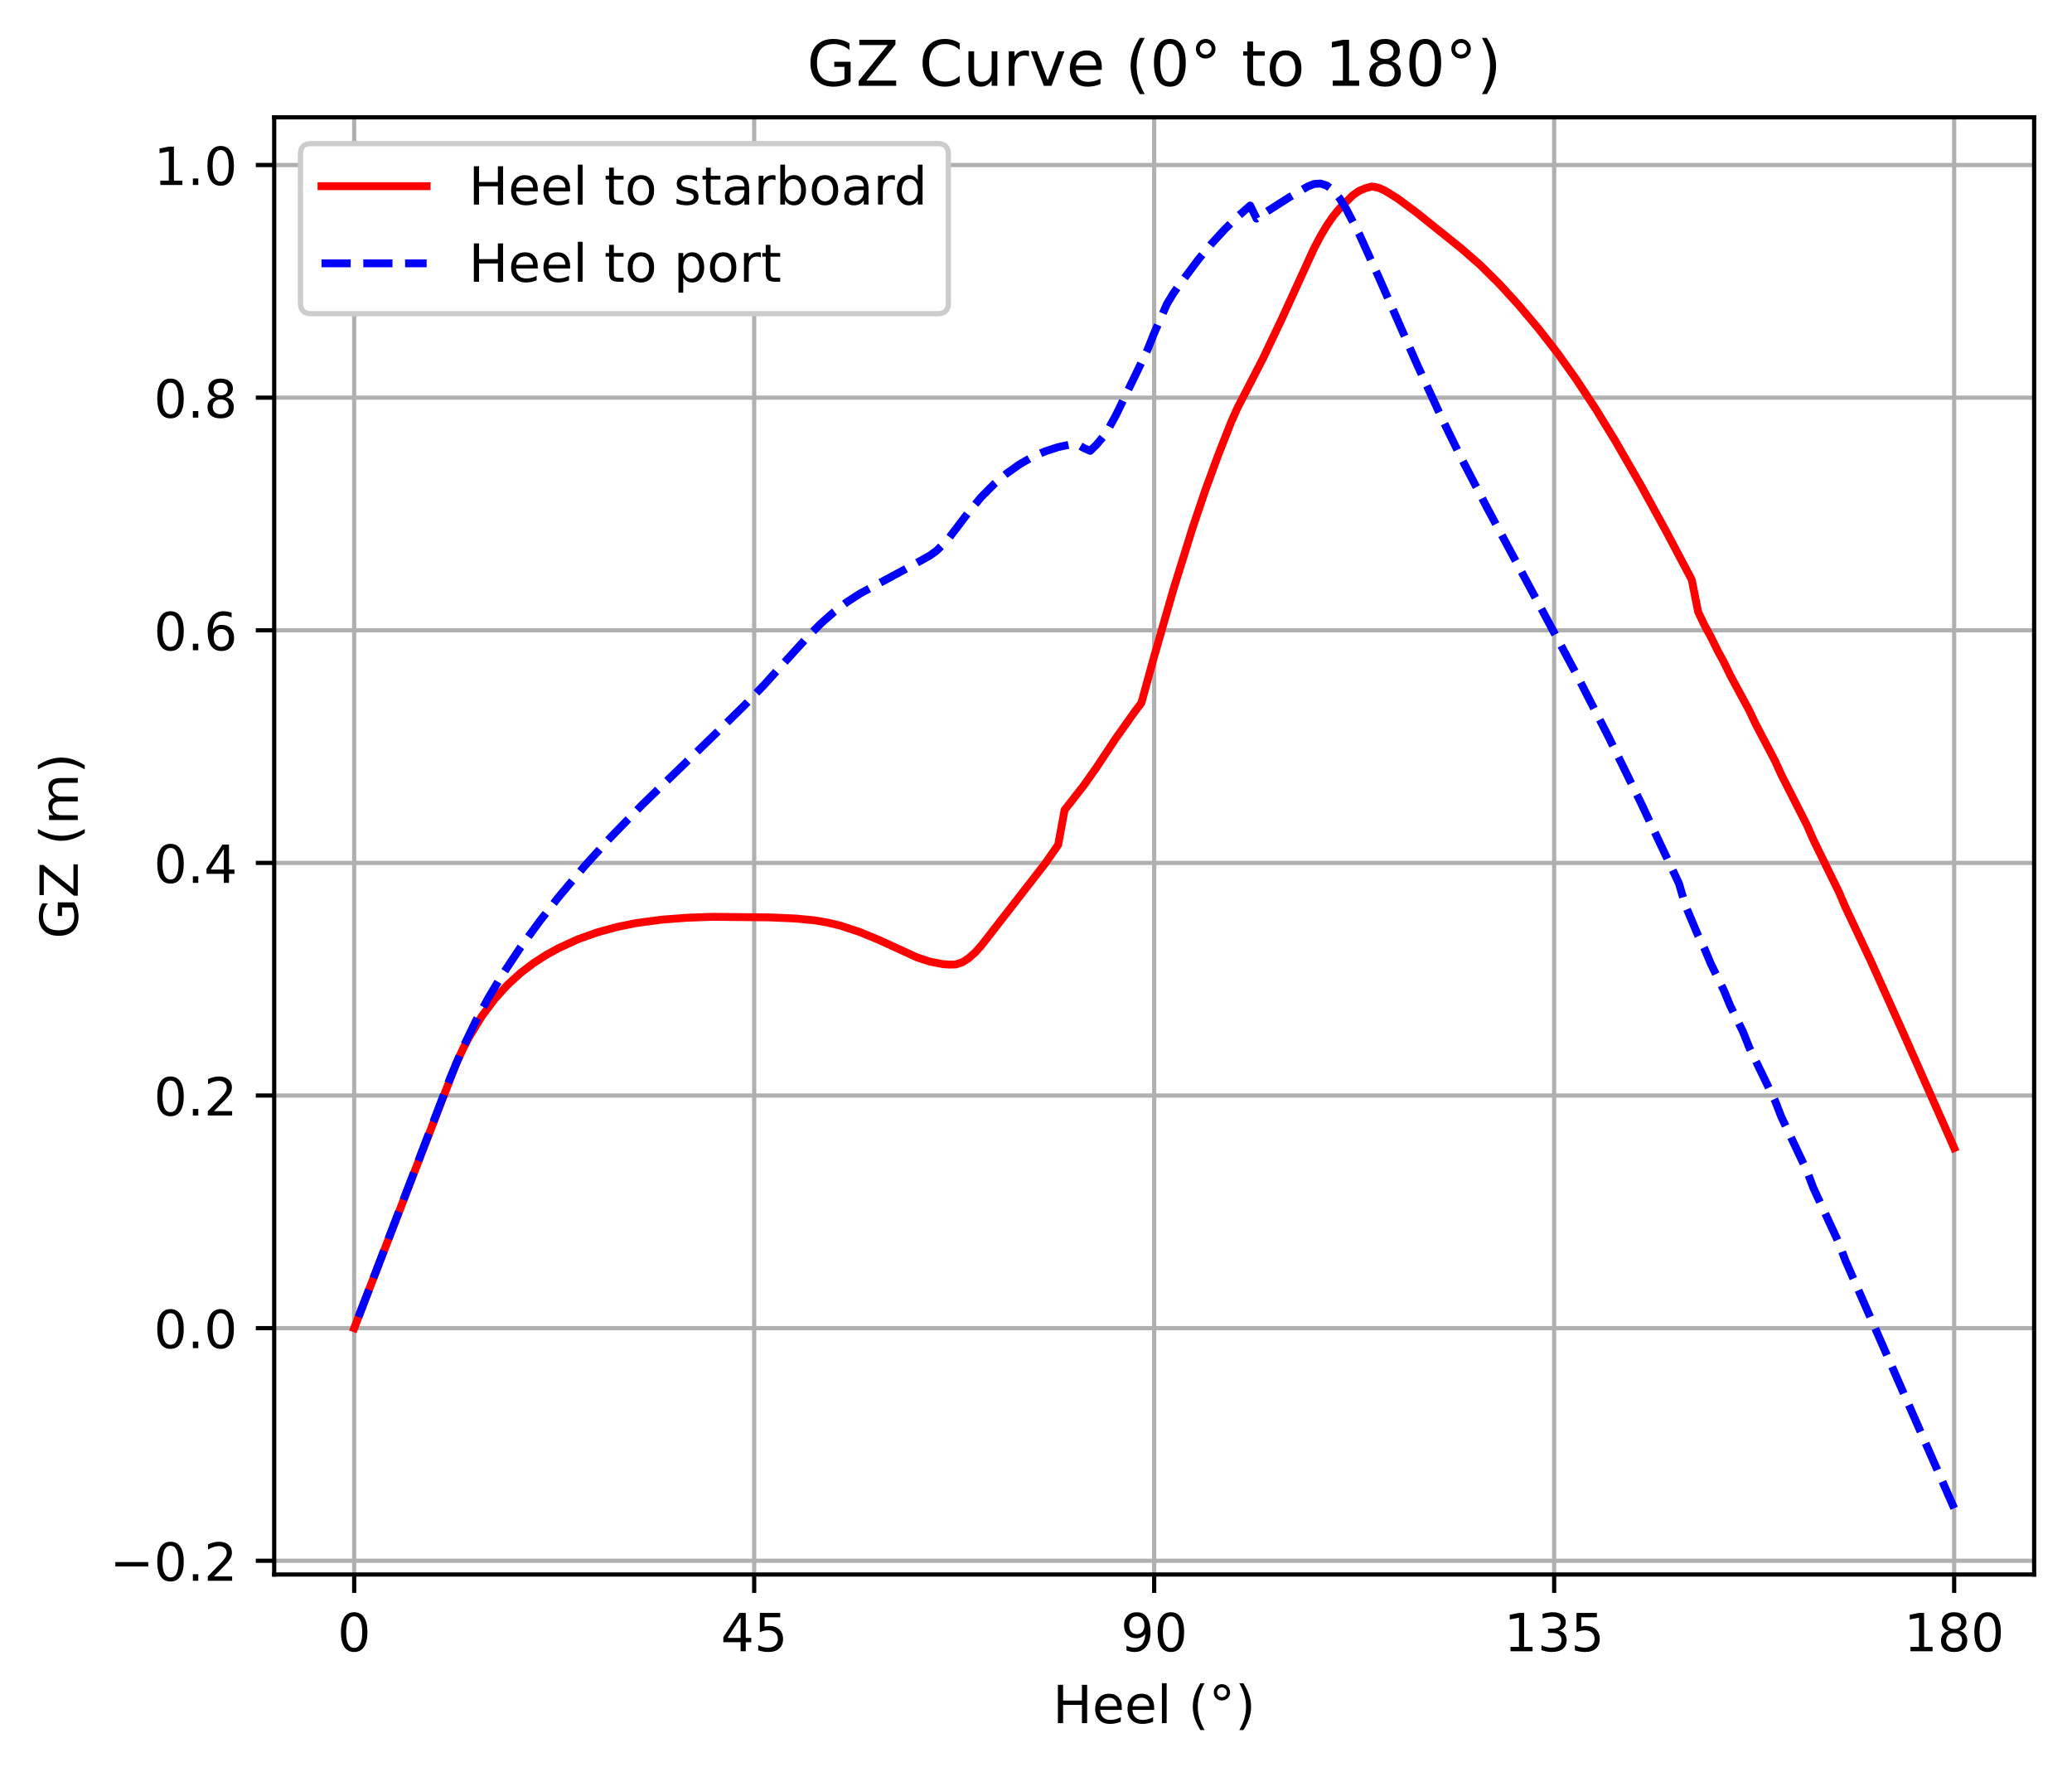
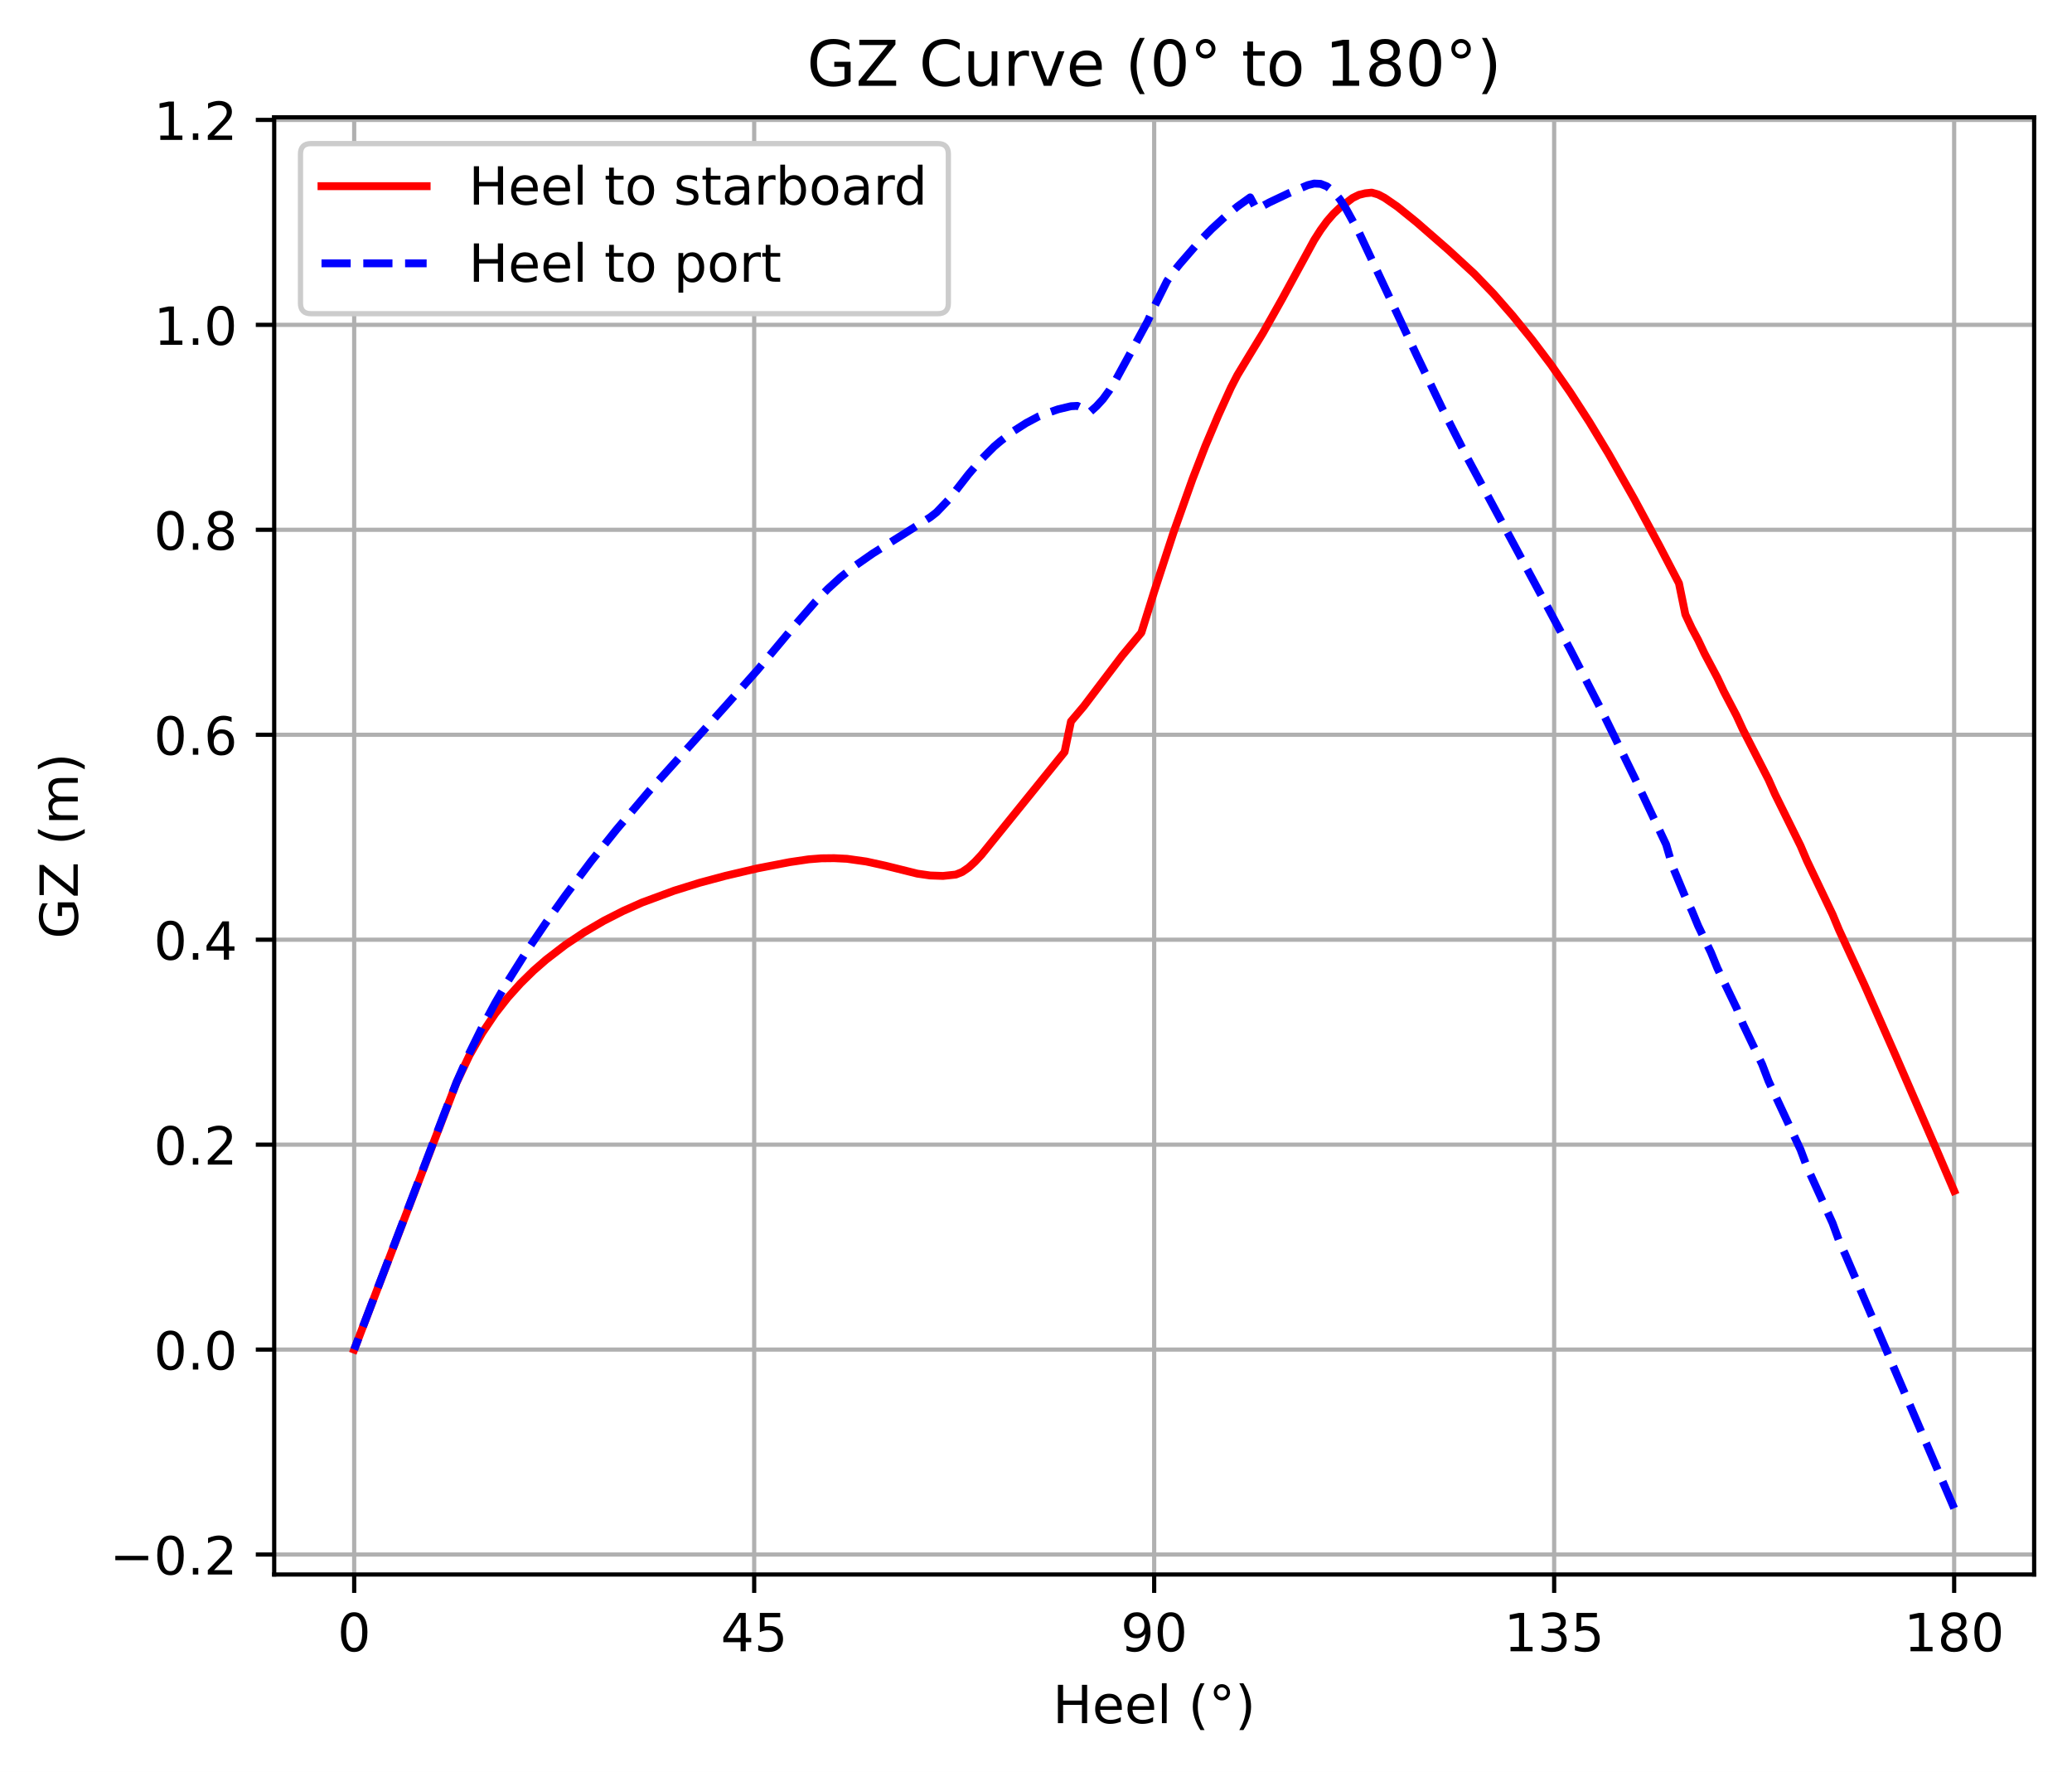
<svg xmlns="http://www.w3.org/2000/svg" xmlns:xlink="http://www.w3.org/1999/xlink" width="394.161pt" height="337.074pt" viewBox="0 0 394.161 337.074" version="1.1">
  <defs>
    <style type="text/css">*{stroke-linejoin: round; stroke-linecap: butt}</style>
  </defs>
  <g id="figure_1">
    <g id="patch_1">
      <path d="M 0 337.074  L 394.161 337.074  L 394.161 0  L 0 0  z " style="fill: #ffffff" />
    </g>
    <g id="axes_1">
      <g id="patch_2">
        <path d="M 52.161 299.518  L 386.961 299.518  L 386.961 22.318  L 52.161 22.318  z " style="fill: #ffffff" />
      </g>
      <g id="matplotlib.axis_1">
        <g id="xtick_1">
          <g id="line2d_1">
-             <path d="M 67.379 299.518  L 67.379 22.318  " clip-path="url(#p787d9ac6e9)" style="fill: none; stroke: #b0b0b0; stroke-width: 0.8; stroke-linecap: square" />
+             <path d="M 67.379 299.518  L 67.379 22.318  " clip-path="url(#pea5f87491c)" style="fill: none; stroke: #b0b0b0; stroke-width: 0.8; stroke-linecap: square" />
          </g>
          <g id="line2d_2">
            <defs>
-               <path id="m6465edd1d4" d="M 0 0  L 0 3.5  " style="stroke: #000000; stroke-width: 0.8" />
-             </defs>
-             <g>
-               <use xlink:href="#m6465edd1d4" x="67.379" y="299.518" style="stroke: #000000; stroke-width: 0.8" />
+               <path id="md78f72b8e3" d="M 0 0  L 0 3.5  " style="stroke: #000000; stroke-width: 0.8" />
+             </defs>
+             <g>
+               <use xlink:href="#md78f72b8e3" x="67.379" y="299.518" style="stroke: #000000; stroke-width: 0.8" />
            </g>
          </g>
          <g id="text_1">
            <g transform="translate(64.19787 314.1166) scale(0.1 -0.1)">
              <defs>
                <path id="DejaVuSans-30" d="M 2034 4250  Q 1547 4250 1301 3770  Q 1056 3291 1056 2328  Q 1056 1369 1301 889  Q 1547 409 2034 409  Q 2525 409 2770 889  Q 3016 1369 3016 2328  Q 3016 3291 2770 3770  Q 2525 4250 2034 4250  z M 2034 4750  Q 2819 4750 3233 4129  Q 3647 3509 3647 2328  Q 3647 1150 3233 529  Q 2819 -91 2034 -91  Q 1250 -91 836 529  Q 422 1150 422 2328  Q 422 3509 836 4129  Q 1250 4750 2034 4750  z " transform="scale(0.015625)" />
              </defs>
              <use xlink:href="#DejaVuSans-30" />
            </g>
          </g>
        </g>
        <g id="xtick_2">
          <g id="line2d_3">
-             <path d="M 143.47 299.518  L 143.47 22.318  " clip-path="url(#p787d9ac6e9)" style="fill: none; stroke: #b0b0b0; stroke-width: 0.8; stroke-linecap: square" />
+             <path d="M 143.47 299.518  L 143.47 22.318  " clip-path="url(#pea5f87491c)" style="fill: none; stroke: #b0b0b0; stroke-width: 0.8; stroke-linecap: square" />
          </g>
          <g id="line2d_4">
            <g>
-               <use xlink:href="#m6465edd1d4" x="143.47" y="299.518" style="stroke: #000000; stroke-width: 0.8" />
+               <use xlink:href="#md78f72b8e3" x="143.47" y="299.518" style="stroke: #000000; stroke-width: 0.8" />
            </g>
          </g>
          <g id="text_2">
            <g transform="translate(137.1075 314.1166) scale(0.1 -0.1)">
              <defs>
                <path id="DejaVuSans-34" d="M 2419 4116  L 825 1625  L 2419 1625  L 2419 4116  z M 2253 4666  L 3047 4666  L 3047 1625  L 3713 1625  L 3713 1100  L 3047 1100  L 3047 0  L 2419 0  L 2419 1100  L 313 1100  L 313 1709  L 2253 4666  z " transform="scale(0.015625)" />
                <path id="DejaVuSans-35" d="M 691 4666  L 3169 4666  L 3169 4134  L 1269 4134  L 1269 2991  Q 1406 3038 1543 3061  Q 1681 3084 1819 3084  Q 2600 3084 3056 2656  Q 3513 2228 3513 1497  Q 3513 744 3044 326  Q 2575 -91 1722 -91  Q 1428 -91 1123 -41  Q 819 9 494 109  L 494 744  Q 775 591 1075 516  Q 1375 441 1709 441  Q 2250 441 2565 725  Q 2881 1009 2881 1497  Q 2881 1984 2565 2268  Q 2250 2553 1709 2553  Q 1456 2553 1204 2497  Q 953 2441 691 2322  L 691 4666  z " transform="scale(0.015625)" />
              </defs>
              <use xlink:href="#DejaVuSans-34" />
              <use xlink:href="#DejaVuSans-35" transform="translate(63.62305 0)" />
            </g>
          </g>
        </g>
        <g id="xtick_3">
          <g id="line2d_5">
-             <path d="M 219.561 299.518  L 219.561 22.318  " clip-path="url(#p787d9ac6e9)" style="fill: none; stroke: #b0b0b0; stroke-width: 0.8; stroke-linecap: square" />
+             <path d="M 219.561 299.518  L 219.561 22.318  " clip-path="url(#pea5f87491c)" style="fill: none; stroke: #b0b0b0; stroke-width: 0.8; stroke-linecap: square" />
          </g>
          <g id="line2d_6">
            <g>
-               <use xlink:href="#m6465edd1d4" x="219.561" y="299.518" style="stroke: #000000; stroke-width: 0.8" />
+               <use xlink:href="#md78f72b8e3" x="219.561" y="299.518" style="stroke: #000000; stroke-width: 0.8" />
            </g>
          </g>
          <g id="text_3">
            <g transform="translate(213.1984 314.1166) scale(0.1 -0.1)">
              <defs>
                <path id="DejaVuSans-39" d="M 703 97  L 703 672  Q 941 559 1184 500  Q 1428 441 1663 441  Q 2288 441 2617 861  Q 2947 1281 2994 2138  Q 2813 1869 2534 1725  Q 2256 1581 1919 1581  Q 1219 1581 811 2004  Q 403 2428 403 3163  Q 403 3881 828 4315  Q 1253 4750 1959 4750  Q 2769 4750 3195 4129  Q 3622 3509 3622 2328  Q 3622 1225 3098 567  Q 2575 -91 1691 -91  Q 1453 -91 1209 -44  Q 966 3 703 97  z M 1959 2075  Q 2384 2075 2632 2365  Q 2881 2656 2881 3163  Q 2881 3666 2632 3958  Q 2384 4250 1959 4250  Q 1534 4250 1286 3958  Q 1038 3666 1038 3163  Q 1038 2656 1286 2365  Q 1534 2075 1959 2075  z " transform="scale(0.015625)" />
              </defs>
              <use xlink:href="#DejaVuSans-39" />
              <use xlink:href="#DejaVuSans-30" transform="translate(63.62305 0)" />
            </g>
          </g>
        </g>
        <g id="xtick_4">
          <g id="line2d_7">
-             <path d="M 295.652 299.518  L 295.652 22.318  " clip-path="url(#p787d9ac6e9)" style="fill: none; stroke: #b0b0b0; stroke-width: 0.8; stroke-linecap: square" />
+             <path d="M 295.652 299.518  L 295.652 22.318  " clip-path="url(#pea5f87491c)" style="fill: none; stroke: #b0b0b0; stroke-width: 0.8; stroke-linecap: square" />
          </g>
          <g id="line2d_8">
            <g>
-               <use xlink:href="#m6465edd1d4" x="295.652" y="299.518" style="stroke: #000000; stroke-width: 0.8" />
+               <use xlink:href="#md78f72b8e3" x="295.652" y="299.518" style="stroke: #000000; stroke-width: 0.8" />
            </g>
          </g>
          <g id="text_4">
            <g transform="translate(286.1081 314.1166) scale(0.1 -0.1)">
              <defs>
                <path id="DejaVuSans-31" d="M 794 531  L 1825 531  L 1825 4091  L 703 3866  L 703 4441  L 1819 4666  L 2450 4666  L 2450 531  L 3481 531  L 3481 0  L 794 0  L 794 531  z " transform="scale(0.015625)" />
                <path id="DejaVuSans-33" d="M 2597 2516  Q 3050 2419 3304 2112  Q 3559 1806 3559 1356  Q 3559 666 3084 287  Q 2609 -91 1734 -91  Q 1441 -91 1130 -33  Q 819 25 488 141  L 488 750  Q 750 597 1062 519  Q 1375 441 1716 441  Q 2309 441 2620 675  Q 2931 909 2931 1356  Q 2931 1769 2642 2001  Q 2353 2234 1838 2234  L 1294 2234  L 1294 2753  L 1863 2753  Q 2328 2753 2575 2939  Q 2822 3125 2822 3475  Q 2822 3834 2567 4026  Q 2313 4219 1838 4219  Q 1578 4219 1281 4162  Q 984 4106 628 3988  L 628 4550  Q 988 4650 1302 4700  Q 1616 4750 1894 4750  Q 2613 4750 3031 4423  Q 3450 4097 3450 3541  Q 3450 3153 3228 2886  Q 3006 2619 2597 2516  z " transform="scale(0.015625)" />
              </defs>
              <use xlink:href="#DejaVuSans-31" />
              <use xlink:href="#DejaVuSans-33" transform="translate(63.62305 0)" />
              <use xlink:href="#DejaVuSans-35" transform="translate(127.2461 0)" />
            </g>
          </g>
        </g>
        <g id="xtick_5">
          <g id="line2d_9">
-             <path d="M 371.743 299.518  L 371.743 22.318  " clip-path="url(#p787d9ac6e9)" style="fill: none; stroke: #b0b0b0; stroke-width: 0.8; stroke-linecap: square" />
+             <path d="M 371.743 299.518  L 371.743 22.318  " clip-path="url(#pea5f87491c)" style="fill: none; stroke: #b0b0b0; stroke-width: 0.8; stroke-linecap: square" />
          </g>
          <g id="line2d_10">
            <g>
-               <use xlink:href="#m6465edd1d4" x="371.743" y="299.518" style="stroke: #000000; stroke-width: 0.8" />
+               <use xlink:href="#md78f72b8e3" x="371.743" y="299.518" style="stroke: #000000; stroke-width: 0.8" />
            </g>
          </g>
          <g id="text_5">
            <g transform="translate(362.199 314.1166) scale(0.1 -0.1)">
              <defs>
                <path id="DejaVuSans-38" d="M 2034 2216  Q 1584 2216 1326 1975  Q 1069 1734 1069 1313  Q 1069 891 1326 650  Q 1584 409 2034 409  Q 2484 409 2743 651  Q 3003 894 3003 1313  Q 3003 1734 2745 1975  Q 2488 2216 2034 2216  z M 1403 2484  Q 997 2584 770 2862  Q 544 3141 544 3541  Q 544 4100 942 4425  Q 1341 4750 2034 4750  Q 2731 4750 3128 4425  Q 3525 4100 3525 3541  Q 3525 3141 3298 2862  Q 3072 2584 2669 2484  Q 3125 2378 3379 2068  Q 3634 1759 3634 1313  Q 3634 634 3220 271  Q 2806 -91 2034 -91  Q 1263 -91 848 271  Q 434 634 434 1313  Q 434 1759 690 2068  Q 947 2378 1403 2484  z M 1172 3481  Q 1172 3119 1398 2916  Q 1625 2713 2034 2713  Q 2441 2713 2670 2916  Q 2900 3119 2900 3481  Q 2900 3844 2670 4047  Q 2441 4250 2034 4250  Q 1625 4250 1398 4047  Q 1172 3844 1172 3481  z " transform="scale(0.015625)" />
              </defs>
              <use xlink:href="#DejaVuSans-31" />
              <use xlink:href="#DejaVuSans-38" transform="translate(63.62305 0)" />
              <use xlink:href="#DejaVuSans-30" transform="translate(127.2461 0)" />
            </g>
          </g>
        </g>
        <g id="text_6">
          <g transform="translate(200.268 327.7947) scale(0.1 -0.1)">
            <defs>
              <path id="DejaVuSans-48" d="M 628 4666  L 1259 4666  L 1259 2753  L 3553 2753  L 3553 4666  L 4184 4666  L 4184 0  L 3553 0  L 3553 2222  L 1259 2222  L 1259 0  L 628 0  L 628 4666  z " transform="scale(0.015625)" />
              <path id="DejaVuSans-65" d="M 3597 1894  L 3597 1613  L 953 1613  Q 991 1019 1311 708  Q 1631 397 2203 397  Q 2534 397 2845 478  Q 3156 559 3463 722  L 3463 178  Q 3153 47 2828 -22  Q 2503 -91 2169 -91  Q 1331 -91 842 396  Q 353 884 353 1716  Q 353 2575 817 3079  Q 1281 3584 2069 3584  Q 2775 3584 3186 3129  Q 3597 2675 3597 1894  z M 3022 2063  Q 3016 2534 2758 2815  Q 2500 3097 2075 3097  Q 1594 3097 1305 2825  Q 1016 2553 972 2059  L 3022 2063  z " transform="scale(0.015625)" />
              <path id="DejaVuSans-6c" d="M 603 4863  L 1178 4863  L 1178 0  L 603 0  L 603 4863  z " transform="scale(0.015625)" />
              <path id="DejaVuSans-20" transform="scale(0.015625)" />
              <path id="DejaVuSans-28" d="M 1984 4856  Q 1566 4138 1362 3434  Q 1159 2731 1159 2009  Q 1159 1288 1364 580  Q 1569 -128 1984 -844  L 1484 -844  Q 1016 -109 783 600  Q 550 1309 550 2009  Q 550 2706 781 3412  Q 1013 4119 1484 4856  L 1984 4856  z " transform="scale(0.015625)" />
              <path id="DejaVuSans-b0" d="M 1600 4347  Q 1350 4347 1178 4173  Q 1006 4000 1006 3750  Q 1006 3503 1178 3333  Q 1350 3163 1600 3163  Q 1850 3163 2022 3333  Q 2194 3503 2194 3750  Q 2194 3997 2020 4172  Q 1847 4347 1600 4347  z M 1600 4750  Q 1800 4750 1984 4673  Q 2169 4597 2303 4453  Q 2447 4313 2519 4134  Q 2591 3956 2591 3750  Q 2591 3338 2302 3052  Q 2013 2766 1594 2766  Q 1172 2766 890 3047  Q 609 3328 609 3750  Q 609 4169 896 4459  Q 1184 4750 1600 4750  z " transform="scale(0.015625)" />
              <path id="DejaVuSans-29" d="M 513 4856  L 1013 4856  Q 1481 4119 1714 3412  Q 1947 2706 1947 2009  Q 1947 1309 1714 600  Q 1481 -109 1013 -844  L 513 -844  Q 928 -128 1133 580  Q 1338 1288 1338 2009  Q 1338 2731 1133 3434  Q 928 4138 513 4856  z " transform="scale(0.015625)" />
            </defs>
            <use xlink:href="#DejaVuSans-48" />
            <use xlink:href="#DejaVuSans-65" transform="translate(75.19531 0)" />
            <use xlink:href="#DejaVuSans-65" transform="translate(136.7188 0)" />
            <use xlink:href="#DejaVuSans-6c" transform="translate(198.2422 0)" />
            <use xlink:href="#DejaVuSans-20" transform="translate(226.0254 0)" />
            <use xlink:href="#DejaVuSans-28" transform="translate(257.8125 0)" />
            <use xlink:href="#DejaVuSans-b0" transform="translate(296.8262 0)" />
            <use xlink:href="#DejaVuSans-29" transform="translate(346.8262 0)" />
          </g>
        </g>
      </g>
      <g id="matplotlib.axis_2">
        <g id="ytick_1">
          <g id="line2d_11">
-             <path d="M 52.161 296.906  L 386.961 296.906  " clip-path="url(#p787d9ac6e9)" style="fill: none; stroke: #b0b0b0; stroke-width: 0.8; stroke-linecap: square" />
+             <path d="M 52.161 295.718  L 386.961 295.718  " clip-path="url(#pea5f87491c)" style="fill: none; stroke: #b0b0b0; stroke-width: 0.8; stroke-linecap: square" />
          </g>
          <g id="line2d_12">
            <defs>
-               <path id="md2c19385bc" d="M 0 0  L -3.5 0  " style="stroke: #000000; stroke-width: 0.8" />
-             </defs>
-             <g>
-               <use xlink:href="#md2c19385bc" x="52.161" y="296.906" style="stroke: #000000; stroke-width: 0.8" />
+               <path id="mf6db69706c" d="M 0 0  L -3.5 0  " style="stroke: #000000; stroke-width: 0.8" />
+             </defs>
+             <g>
+               <use xlink:href="#mf6db69706c" x="52.161" y="295.718" style="stroke: #000000; stroke-width: 0.8" />
            </g>
          </g>
          <g id="text_7">
-             <g transform="translate(20.87813 300.7052) scale(0.1 -0.1)">
+             <g transform="translate(20.87813 299.5167) scale(0.1 -0.1)">
              <defs>
                <path id="DejaVuSans-2212" d="M 678 2272  L 4684 2272  L 4684 1741  L 678 1741  L 678 2272  z " transform="scale(0.015625)" />
                <path id="DejaVuSans-2e" d="M 684 794  L 1344 794  L 1344 0  L 684 0  L 684 794  z " transform="scale(0.015625)" />
                <path id="DejaVuSans-32" d="M 1228 531  L 3431 531  L 3431 0  L 469 0  L 469 531  Q 828 903 1448 1529  Q 2069 2156 2228 2338  Q 2531 2678 2651 2914  Q 2772 3150 2772 3378  Q 2772 3750 2511 3984  Q 2250 4219 1831 4219  Q 1534 4219 1204 4116  Q 875 4013 500 3803  L 500 4441  Q 881 4594 1212 4672  Q 1544 4750 1819 4750  Q 2544 4750 2975 4387  Q 3406 4025 3406 3419  Q 3406 3131 3298 2873  Q 3191 2616 2906 2266  Q 2828 2175 2409 1742  Q 1991 1309 1228 531  z " transform="scale(0.015625)" />
              </defs>
              <use xlink:href="#DejaVuSans-2212" />
              <use xlink:href="#DejaVuSans-30" transform="translate(83.78906 0)" />
              <use xlink:href="#DejaVuSans-2e" transform="translate(147.4121 0)" />
              <use xlink:href="#DejaVuSans-32" transform="translate(179.1992 0)" />
            </g>
          </g>
        </g>
        <g id="ytick_2">
          <g id="line2d_13">
-             <path d="M 52.161 252.653  L 386.961 252.653  " clip-path="url(#p787d9ac6e9)" style="fill: none; stroke: #b0b0b0; stroke-width: 0.8; stroke-linecap: square" />
+             <path d="M 52.161 256.731  L 386.961 256.731  " clip-path="url(#pea5f87491c)" style="fill: none; stroke: #b0b0b0; stroke-width: 0.8; stroke-linecap: square" />
          </g>
          <g id="line2d_14">
            <g>
-               <use xlink:href="#md2c19385bc" x="52.161" y="252.653" style="stroke: #000000; stroke-width: 0.8" />
+               <use xlink:href="#mf6db69706c" x="52.161" y="256.731" style="stroke: #000000; stroke-width: 0.8" />
            </g>
          </g>
          <g id="text_8">
-             <g transform="translate(29.25781 256.4527) scale(0.1 -0.1)">
+             <g transform="translate(29.25781 260.5299) scale(0.1 -0.1)">
              <use xlink:href="#DejaVuSans-30" />
              <use xlink:href="#DejaVuSans-2e" transform="translate(63.62305 0)" />
              <use xlink:href="#DejaVuSans-30" transform="translate(95.41016 0)" />
            </g>
          </g>
        </g>
        <g id="ytick_3">
          <g id="line2d_15">
-             <path d="M 52.161 208.401  L 386.961 208.401  " clip-path="url(#p787d9ac6e9)" style="fill: none; stroke: #b0b0b0; stroke-width: 0.8; stroke-linecap: square" />
+             <path d="M 52.161 217.744  L 386.961 217.744  " clip-path="url(#pea5f87491c)" style="fill: none; stroke: #b0b0b0; stroke-width: 0.8; stroke-linecap: square" />
          </g>
          <g id="line2d_16">
            <g>
-               <use xlink:href="#md2c19385bc" x="52.161" y="208.401" style="stroke: #000000; stroke-width: 0.8" />
+               <use xlink:href="#mf6db69706c" x="52.161" y="217.744" style="stroke: #000000; stroke-width: 0.8" />
            </g>
          </g>
          <g id="text_9">
-             <g transform="translate(29.25781 212.2001) scale(0.1 -0.1)">
+             <g transform="translate(29.25781 221.5431) scale(0.1 -0.1)">
              <use xlink:href="#DejaVuSans-30" />
              <use xlink:href="#DejaVuSans-2e" transform="translate(63.62305 0)" />
              <use xlink:href="#DejaVuSans-32" transform="translate(95.41016 0)" />
            </g>
          </g>
        </g>
        <g id="ytick_4">
          <g id="line2d_17">
-             <path d="M 52.161 164.148  L 386.961 164.148  " clip-path="url(#p787d9ac6e9)" style="fill: none; stroke: #b0b0b0; stroke-width: 0.8; stroke-linecap: square" />
+             <path d="M 52.161 178.757  L 386.961 178.757  " clip-path="url(#pea5f87491c)" style="fill: none; stroke: #b0b0b0; stroke-width: 0.8; stroke-linecap: square" />
          </g>
          <g id="line2d_18">
            <g>
-               <use xlink:href="#md2c19385bc" x="52.161" y="164.148" style="stroke: #000000; stroke-width: 0.8" />
+               <use xlink:href="#mf6db69706c" x="52.161" y="178.757" style="stroke: #000000; stroke-width: 0.8" />
            </g>
          </g>
          <g id="text_10">
-             <g transform="translate(29.25781 167.9475) scale(0.1 -0.1)">
+             <g transform="translate(29.25781 182.5562) scale(0.1 -0.1)">
              <use xlink:href="#DejaVuSans-30" />
              <use xlink:href="#DejaVuSans-2e" transform="translate(63.62305 0)" />
              <use xlink:href="#DejaVuSans-34" transform="translate(95.41016 0)" />
            </g>
          </g>
        </g>
        <g id="ytick_5">
          <g id="line2d_19">
-             <path d="M 52.161 119.896  L 386.961 119.896  " clip-path="url(#p787d9ac6e9)" style="fill: none; stroke: #b0b0b0; stroke-width: 0.8; stroke-linecap: square" />
+             <path d="M 52.161 139.77  L 386.961 139.77  " clip-path="url(#pea5f87491c)" style="fill: none; stroke: #b0b0b0; stroke-width: 0.8; stroke-linecap: square" />
          </g>
          <g id="line2d_20">
            <g>
-               <use xlink:href="#md2c19385bc" x="52.161" y="119.896" style="stroke: #000000; stroke-width: 0.8" />
+               <use xlink:href="#mf6db69706c" x="52.161" y="139.77" style="stroke: #000000; stroke-width: 0.8" />
            </g>
          </g>
          <g id="text_11">
-             <g transform="translate(29.25781 123.695) scale(0.1 -0.1)">
+             <g transform="translate(29.25781 143.5694) scale(0.1 -0.1)">
              <defs>
                <path id="DejaVuSans-36" d="M 2113 2584  Q 1688 2584 1439 2293  Q 1191 2003 1191 1497  Q 1191 994 1439 701  Q 1688 409 2113 409  Q 2538 409 2786 701  Q 3034 994 3034 1497  Q 3034 2003 2786 2293  Q 2538 2584 2113 2584  z M 3366 4563  L 3366 3988  Q 3128 4100 2886 4159  Q 2644 4219 2406 4219  Q 1781 4219 1451 3797  Q 1122 3375 1075 2522  Q 1259 2794 1537 2939  Q 1816 3084 2150 3084  Q 2853 3084 3261 2657  Q 3669 2231 3669 1497  Q 3669 778 3244 343  Q 2819 -91 2113 -91  Q 1303 -91 875 529  Q 447 1150 447 2328  Q 447 3434 972 4092  Q 1497 4750 2381 4750  Q 2619 4750 2861 4703  Q 3103 4656 3366 4563  z " transform="scale(0.015625)" />
              </defs>
              <use xlink:href="#DejaVuSans-30" />
              <use xlink:href="#DejaVuSans-2e" transform="translate(63.62305 0)" />
              <use xlink:href="#DejaVuSans-36" transform="translate(95.41016 0)" />
            </g>
          </g>
        </g>
        <g id="ytick_6">
          <g id="line2d_21">
-             <path d="M 52.161 75.643  L 386.961 75.643  " clip-path="url(#p787d9ac6e9)" style="fill: none; stroke: #b0b0b0; stroke-width: 0.8; stroke-linecap: square" />
+             <path d="M 52.161 100.783  L 386.961 100.783  " clip-path="url(#pea5f87491c)" style="fill: none; stroke: #b0b0b0; stroke-width: 0.8; stroke-linecap: square" />
          </g>
          <g id="line2d_22">
            <g>
-               <use xlink:href="#md2c19385bc" x="52.161" y="75.643" style="stroke: #000000; stroke-width: 0.8" />
+               <use xlink:href="#mf6db69706c" x="52.161" y="100.783" style="stroke: #000000; stroke-width: 0.8" />
            </g>
          </g>
          <g id="text_12">
-             <g transform="translate(29.25781 79.44239) scale(0.1 -0.1)">
+             <g transform="translate(29.25781 104.5826) scale(0.1 -0.1)">
              <use xlink:href="#DejaVuSans-30" />
              <use xlink:href="#DejaVuSans-2e" transform="translate(63.62305 0)" />
              <use xlink:href="#DejaVuSans-38" transform="translate(95.41016 0)" />
            </g>
          </g>
        </g>
        <g id="ytick_7">
          <g id="line2d_23">
-             <path d="M 52.161 31.391  L 386.961 31.391  " clip-path="url(#p787d9ac6e9)" style="fill: none; stroke: #b0b0b0; stroke-width: 0.8; stroke-linecap: square" />
+             <path d="M 52.161 61.797  L 386.961 61.797  " clip-path="url(#pea5f87491c)" style="fill: none; stroke: #b0b0b0; stroke-width: 0.8; stroke-linecap: square" />
          </g>
          <g id="line2d_24">
            <g>
-               <use xlink:href="#md2c19385bc" x="52.161" y="31.391" style="stroke: #000000; stroke-width: 0.8" />
+               <use xlink:href="#mf6db69706c" x="52.161" y="61.797" style="stroke: #000000; stroke-width: 0.8" />
            </g>
          </g>
          <g id="text_13">
-             <g transform="translate(29.25781 35.18983) scale(0.1 -0.1)">
+             <g transform="translate(29.25781 65.59573) scale(0.1 -0.1)">
              <use xlink:href="#DejaVuSans-31" />
              <use xlink:href="#DejaVuSans-2e" transform="translate(63.62305 0)" />
              <use xlink:href="#DejaVuSans-30" transform="translate(95.41016 0)" />
            </g>
          </g>
        </g>
-         <g id="text_14">
+         <g id="ytick_8">
+           <g id="line2d_25">
+             <path d="M 52.161 22.81  L 386.961 22.81  " clip-path="url(#pea5f87491c)" style="fill: none; stroke: #b0b0b0; stroke-width: 0.8; stroke-linecap: square" />
+           </g>
+           <g id="line2d_26">
+             <g>
+               <use xlink:href="#mf6db69706c" x="52.161" y="22.81" style="stroke: #000000; stroke-width: 0.8" />
+             </g>
+           </g>
+           <g id="text_14">
+             <g transform="translate(29.25781 26.6089) scale(0.1 -0.1)">
+               <use xlink:href="#DejaVuSans-31" />
+               <use xlink:href="#DejaVuSans-2e" transform="translate(63.62305 0)" />
+               <use xlink:href="#DejaVuSans-32" transform="translate(95.41016 0)" />
+             </g>
+           </g>
+         </g>
+         <g id="text_15">
          <g transform="translate(14.79844 178.5783) rotate(-90) scale(0.1 -0.1)">
            <defs>
              <path id="DejaVuSans-47" d="M 3809 666  L 3809 1919  L 2778 1919  L 2778 2438  L 4434 2438  L 4434 434  Q 4069 175 3628 42  Q 3188 -91 2688 -91  Q 1594 -91 976 548  Q 359 1188 359 2328  Q 359 3472 976 4111  Q 1594 4750 2688 4750  Q 3144 4750 3555 4637  Q 3966 4525 4313 4306  L 4313 3634  Q 3963 3931 3569 4081  Q 3175 4231 2741 4231  Q 1884 4231 1454 3753  Q 1025 3275 1025 2328  Q 1025 1384 1454 906  Q 1884 428 2741 428  Q 3075 428 3337 486  Q 3600 544 3809 666  z " transform="scale(0.015625)" />
              <path id="DejaVuSans-5a" d="M 359 4666  L 4025 4666  L 4025 4184  L 1075 531  L 4097 531  L 4097 0  L 288 0  L 288 481  L 3238 4134  L 359 4134  L 359 4666  z " transform="scale(0.015625)" />
              <path id="DejaVuSans-6d" d="M 3328 2828  Q 3544 3216 3844 3400  Q 4144 3584 4550 3584  Q 5097 3584 5394 3201  Q 5691 2819 5691 2113  L 5691 0  L 5113 0  L 5113 2094  Q 5113 2597 4934 2840  Q 4756 3084 4391 3084  Q 3944 3084 3684 2787  Q 3425 2491 3425 1978  L 3425 0  L 2847 0  L 2847 2094  Q 2847 2600 2669 2842  Q 2491 3084 2119 3084  Q 1678 3084 1418 2786  Q 1159 2488 1159 1978  L 1159 0  L 581 0  L 581 3500  L 1159 3500  L 1159 2956  Q 1356 3278 1631 3431  Q 1906 3584 2284 3584  Q 2666 3584 2933 3390  Q 3200 3197 3328 2828  z " transform="scale(0.015625)" />
            </defs>
            <use xlink:href="#DejaVuSans-47" />
            <use xlink:href="#DejaVuSans-5a" transform="translate(77.49023 0)" />
            <use xlink:href="#DejaVuSans-20" transform="translate(145.9961 0)" />
            <use xlink:href="#DejaVuSans-28" transform="translate(177.7832 0)" />
            <use xlink:href="#DejaVuSans-6d" transform="translate(216.7969 0)" />
            <use xlink:href="#DejaVuSans-29" transform="translate(314.209 0)" />
          </g>
        </g>
      </g>
-       <g id="line2d_25">
-         <path d="M 67.379 252.658  L 86.858 202.13  L 88.076 199.518  L 89.293 197.184  L 91.728 193.208  L 94.163 189.965  L 96.598 187.299  L 99.033 185.089  L 101.468 183.227  L 103.903 181.662  L 106.338 180.326  L 109.99 178.661  L 113.642 177.36  L 117.295 176.358  L 120.947 175.606  L 125.817 174.955  L 130.687 174.583  L 135.557 174.408  L 146.514 174.515  L 151.383 174.731  L 155.036 175.083  L 157.471 175.509  L 159.906 176.092  L 163.558 177.297  L 167.21 178.809  L 174.515 182.153  L 176.95 182.94  L 179.385 183.407  L 180.602 183.498  L 181.82 183.464  L 183.037 183.073  L 184.255 182.292  L 185.472 181.224  L 186.69 179.868  L 198.864 164.212  L 201.299 160.71  L 202.517 154.088  L 206.169 149.422  L 208.604 145.969  L 212.256 140.465  L 215.909 135.324  L 217.126 133.718  L 219.561 124.862  L 223.213 112.15  L 226.866 100.419  L 229.301 93.222  L 231.735 86.581  L 234.17 80.384  L 235.388 77.635  L 237.823 72.913  L 240.258 68.195  L 243.91 60.515  L 249.997 47.2  L 251.215 44.894  L 252.432 42.847  L 253.65 41.095  L 254.867 39.618  L 257.302 37.185  L 258.519 36.327  L 259.737 35.812  L 260.954 35.483  L 262.172 35.694  L 263.389 36.222  L 265.824 37.722  L 269.477 40.433  L 277.999 47.274  L 281.651 50.47  L 285.303 54.1  L 288.956 58.105  L 292.608 62.436  L 296.261 67.122  L 299.913 72.258  L 303.565 77.807  L 307.218 83.764  L 312.087 92.207  L 316.957 101.078  L 321.827 110.286  L 323.045 116.407  L 324.262 118.951  L 325.479 121.174  L 326.697 123.67  L 327.914 125.899  L 329.132 128.419  L 332.784 135.187  L 334.002 137.769  L 337.654 144.711  L 338.871 147.396  L 343.741 156.971  L 344.959 159.756  L 349.829 169.697  L 351.046 172.55  L 355.916 182.871  L 362.003 196.369  L 370.525 215.607  L 371.743 218.389  L 371.743 218.389  " clip-path="url(#p787d9ac6e9)" style="fill: none; stroke: #ff0000; stroke-width: 1.5; stroke-linecap: square" />
-       </g>
-       <g id="line2d_26">
-         <path d="M 371.743 286.918  L 351.046 239.762  L 349.829 236.477  L 344.959 225.983  L 343.741 222.757  L 338.871 212.477  L 337.654 209.345  L 332.784 199.304  L 331.567 196.263  L 329.132 191.293  L 327.914 188.358  L 325.479 183.385  L 324.262 180.495  L 323.045 177.997  L 320.61 172.228  L 319.392 168.055  L 312.087 152.589  L 306 140.177  L 299.913 128.318  L 293.826 116.936  L 282.869 96.547  L 277.999 87.175  L 274.346 79.697  L 269.477 69.121  L 262.172 52.482  L 258.519 44.436  L 256.085 39.736  L 254.867 37.75  L 253.65 36.252  L 252.432 35.319  L 251.215 34.918  L 249.997 34.995  L 248.78 35.473  L 245.127 37.615  L 240.258 40.724  L 239.04 41.586  L 237.823 39.102  L 235.388 41.247  L 232.953 43.654  L 230.518 46.308  L 228.083 49.208  L 224.431 54.076  L 223.213 55.797  L 221.996 57.806  L 219.561 63.366  L 218.343 66.426  L 215.909 71.514  L 212.256 79.046  L 211.039 81.261  L 209.821 83.12  L 208.604 84.578  L 207.386 85.764  L 206.169 85.227  L 204.951 84.503  L 203.734 84.53  L 201.299 85.055  L 198.864 85.844  L 196.429 86.899  L 193.994 88.305  L 191.559 90.015  L 189.125 92.072  L 186.69 94.522  L 184.255 97.434  L 180.602 102.241  L 179.385 103.584  L 178.167 104.759  L 176.95 105.654  L 173.298 107.691  L 163.558 112.946  L 161.123 114.526  L 158.688 116.377  L 156.253 118.518  L 153.818 120.951  L 150.166 124.963  L 145.296 130.351  L 141.644 134.15  L 135.557 140.119  L 122.165 153.092  L 116.077 159.372  L 111.207 164.76  L 106.338 170.558  L 102.685 175.215  L 99.033 180.202  L 95.381 185.695  L 92.946 189.754  L 90.511 194.237  L 88.076 199.276  L 85.641 205.069  L 67.379 252.649  L 67.379 252.649  " clip-path="url(#p787d9ac6e9)" style="fill: none; stroke-dasharray: 5.55,2.4; stroke-dashoffset: 0; stroke: #0000ff; stroke-width: 1.5" />
+       <g id="line2d_27">
+         <path d="M 67.379 256.735  L 86.858 205.908  L 89.293 200.775  L 91.728 196.5  L 94.163 192.875  L 96.598 189.764  L 99.033 187.06  L 101.468 184.668  L 103.903 182.544  L 107.555 179.739  L 111.207 177.304  L 114.86 175.166  L 118.512 173.307  L 122.165 171.679  L 128.252 169.433  L 133.122 167.918  L 137.991 166.613  L 144.079 165.19  L 150.166 164.011  L 153.818 163.47  L 156.253 163.279  L 158.688 163.251  L 161.123 163.369  L 164.775 163.883  L 168.428 164.681  L 174.515 166.193  L 176.95 166.541  L 179.385 166.627  L 181.82 166.371  L 183.037 165.881  L 184.255 165.05  L 185.472 163.938  L 186.69 162.632  L 202.517 143.047  L 203.734 137.238  L 206.169 134.359  L 209.821 129.538  L 213.474 124.723  L 217.126 120.337  L 219.561 112.545  L 223.213 101.368  L 226.866 91.1  L 229.301 84.83  L 231.735 79.069  L 234.17 73.718  L 235.388 71.358  L 237.823 67.337  L 240.258 63.339  L 243.91 56.848  L 249.997 45.671  L 251.215 43.764  L 252.432 42.091  L 253.65 40.682  L 254.867 39.52  L 257.302 37.668  L 258.519 37.066  L 259.737 36.769  L 260.954 36.643  L 262.172 36.995  L 263.389 37.632  L 265.824 39.309  L 269.477 42.265  L 275.564 47.573  L 280.434 52.063  L 284.086 55.851  L 287.738 60.03  L 291.391 64.538  L 295.043 69.372  L 298.695 74.619  L 302.348 80.272  L 306 86.316  L 310.87 94.903  L 315.74 103.942  L 319.392 110.958  L 320.61 116.884  L 321.827 119.487  L 323.045 121.768  L 324.262 124.335  L 326.697 128.926  L 327.914 131.511  L 330.349 136.155  L 331.567 138.81  L 336.437 148.31  L 337.654 151.055  L 342.524 160.904  L 343.741 163.753  L 348.611 173.942  L 349.829 176.873  L 354.698 187.406  L 360.786 201.208  L 368.09 218.014  L 371.743 226.543  L 371.743 226.543  " clip-path="url(#pea5f87491c)" style="fill: none; stroke: #ff0000; stroke-width: 1.5; stroke-linecap: square" />
+       </g>
+       <g id="line2d_28">
+         <path d="M 371.743 286.918  L 351.046 238.674  L 349.829 235.994  L 348.611 232.66  L 343.741 221.968  L 342.524 218.71  L 336.437 205.667  L 335.219 202.484  L 331.567 194.827  L 330.349 191.76  L 326.697 184.17  L 325.479 181.182  L 323.045 176.136  L 321.827 173.193  L 320.61 170.663  L 318.175 164.821  L 316.957 160.665  L 310.87 147.78  L 304.783 135.363  L 298.695 123.521  L 292.608 112.153  L 279.216 87.257  L 274.346 77.673  L 269.477 67.539  L 258.519 44.21  L 256.085 39.767  L 254.867 37.874  L 253.65 36.415  L 252.432 35.459  L 251.215 34.976  L 249.997 34.918  L 248.78 35.219  L 245.127 36.774  L 241.475 38.504  L 239.04 39.815  L 237.823 37.549  L 235.388 39.3  L 232.953 41.301  L 230.518 43.54  L 228.083 46.015  L 224.431 50.222  L 223.213 51.721  L 221.996 53.479  L 219.561 58.366  L 218.343 61.065  L 215.909 65.567  L 212.256 72.271  L 211.039 74.254  L 209.821 75.93  L 208.604 77.257  L 207.386 78.348  L 204.951 77.211  L 203.734 77.276  L 201.299 77.857  L 198.864 78.696  L 197.647 79.183  L 195.212 80.472  L 192.777 82.03  L 190.342 83.902  L 189.125 84.932  L 186.69 87.375  L 184.255 90.207  L 180.602 94.901  L 178.167 97.453  L 176.95 98.406  L 172.08 101.486  L 165.993 105.31  L 162.341 107.861  L 159.906 109.817  L 157.471 112.037  L 155.036 114.556  L 151.383 118.744  L 144.079 127.479  L 137.991 134.332  L 123.382 150.6  L 117.295 157.784  L 112.425 163.868  L 107.555 170.349  L 103.903 175.464  L 100.25 180.869  L 96.598 186.672  L 94.163 190.858  L 91.728 195.378  L 89.293 200.326  L 86.858 205.848  L 84.423 212.085  L 67.379 256.726  L 67.379 256.726  " clip-path="url(#pea5f87491c)" style="fill: none; stroke-dasharray: 5.55,2.4; stroke-dashoffset: 0; stroke: #0000ff; stroke-width: 1.5" />
      </g>
      <g id="patch_3">
        <path d="M 52.161 299.518  L 52.161 22.318  " style="fill: none; stroke: #000000; stroke-width: 0.8; stroke-linejoin: miter; stroke-linecap: square" />
      </g>
      <g id="patch_4">
        <path d="M 386.961 299.518  L 386.961 22.318  " style="fill: none; stroke: #000000; stroke-width: 0.8; stroke-linejoin: miter; stroke-linecap: square" />
      </g>
      <g id="patch_5">
        <path d="M 52.161 299.518  L 386.961 299.518  " style="fill: none; stroke: #000000; stroke-width: 0.8; stroke-linejoin: miter; stroke-linecap: square" />
      </g>
      <g id="patch_6">
        <path d="M 52.161 22.318  L 386.961 22.318  " style="fill: none; stroke: #000000; stroke-width: 0.8; stroke-linejoin: miter; stroke-linecap: square" />
      </g>
-       <g id="text_15">
+       <g id="text_16">
        <g transform="translate(153.4972 16.31812) scale(0.12 -0.12)">
          <defs>
            <path id="DejaVuSans-43" d="M 4122 4306  L 4122 3641  Q 3803 3938 3442 4084  Q 3081 4231 2675 4231  Q 1875 4231 1450 3742  Q 1025 3253 1025 2328  Q 1025 1406 1450 917  Q 1875 428 2675 428  Q 3081 428 3442 575  Q 3803 722 4122 1019  L 4122 359  Q 3791 134 3420 21  Q 3050 -91 2638 -91  Q 1578 -91 968 557  Q 359 1206 359 2328  Q 359 3453 968 4101  Q 1578 4750 2638 4750  Q 3056 4750 3426 4639  Q 3797 4528 4122 4306  z " transform="scale(0.015625)" />
            <path id="DejaVuSans-75" d="M 544 1381  L 544 3500  L 1119 3500  L 1119 1403  Q 1119 906 1312 657  Q 1506 409 1894 409  Q 2359 409 2629 706  Q 2900 1003 2900 1516  L 2900 3500  L 3475 3500  L 3475 0  L 2900 0  L 2900 538  Q 2691 219 2414 64  Q 2138 -91 1772 -91  Q 1169 -91 856 284  Q 544 659 544 1381  z M 1991 3584  L 1991 3584  z " transform="scale(0.015625)" />
            <path id="DejaVuSans-72" d="M 2631 2963  Q 2534 3019 2420 3045  Q 2306 3072 2169 3072  Q 1681 3072 1420 2755  Q 1159 2438 1159 1844  L 1159 0  L 581 0  L 581 3500  L 1159 3500  L 1159 2956  Q 1341 3275 1631 3429  Q 1922 3584 2338 3584  Q 2397 3584 2469 3576  Q 2541 3569 2628 3553  L 2631 2963  z " transform="scale(0.015625)" />
            <path id="DejaVuSans-76" d="M 191 3500  L 800 3500  L 1894 563  L 2988 3500  L 3597 3500  L 2284 0  L 1503 0  L 191 3500  z " transform="scale(0.015625)" />
            <path id="DejaVuSans-74" d="M 1172 4494  L 1172 3500  L 2356 3500  L 2356 3053  L 1172 3053  L 1172 1153  Q 1172 725 1289 603  Q 1406 481 1766 481  L 2356 481  L 2356 0  L 1766 0  Q 1100 0 847 248  Q 594 497 594 1153  L 594 3053  L 172 3053  L 172 3500  L 594 3500  L 594 4494  L 1172 4494  z " transform="scale(0.015625)" />
            <path id="DejaVuSans-6f" d="M 1959 3097  Q 1497 3097 1228 2736  Q 959 2375 959 1747  Q 959 1119 1226 758  Q 1494 397 1959 397  Q 2419 397 2687 759  Q 2956 1122 2956 1747  Q 2956 2369 2687 2733  Q 2419 3097 1959 3097  z M 1959 3584  Q 2709 3584 3137 3096  Q 3566 2609 3566 1747  Q 3566 888 3137 398  Q 2709 -91 1959 -91  Q 1206 -91 779 398  Q 353 888 353 1747  Q 353 2609 779 3096  Q 1206 3584 1959 3584  z " transform="scale(0.015625)" />
          </defs>
          <use xlink:href="#DejaVuSans-47" />
          <use xlink:href="#DejaVuSans-5a" transform="translate(77.49023 0)" />
          <use xlink:href="#DejaVuSans-20" transform="translate(145.9961 0)" />
          <use xlink:href="#DejaVuSans-43" transform="translate(177.7832 0)" />
          <use xlink:href="#DejaVuSans-75" transform="translate(247.6074 0)" />
          <use xlink:href="#DejaVuSans-72" transform="translate(310.9863 0)" />
          <use xlink:href="#DejaVuSans-76" transform="translate(352.0996 0)" />
          <use xlink:href="#DejaVuSans-65" transform="translate(411.2793 0)" />
          <use xlink:href="#DejaVuSans-20" transform="translate(472.8027 0)" />
          <use xlink:href="#DejaVuSans-28" transform="translate(504.5898 0)" />
          <use xlink:href="#DejaVuSans-30" transform="translate(543.6035 0)" />
          <use xlink:href="#DejaVuSans-b0" transform="translate(607.2266 0)" />
          <use xlink:href="#DejaVuSans-20" transform="translate(657.2266 0)" />
          <use xlink:href="#DejaVuSans-74" transform="translate(689.0137 0)" />
          <use xlink:href="#DejaVuSans-6f" transform="translate(728.2227 0)" />
          <use xlink:href="#DejaVuSans-20" transform="translate(789.4043 0)" />
          <use xlink:href="#DejaVuSans-31" transform="translate(821.1914 0)" />
          <use xlink:href="#DejaVuSans-38" transform="translate(884.8145 0)" />
          <use xlink:href="#DejaVuSans-30" transform="translate(948.4375 0)" />
          <use xlink:href="#DejaVuSans-b0" transform="translate(1012.061 0)" />
          <use xlink:href="#DejaVuSans-29" transform="translate(1062.061 0)" />
        </g>
      </g>
      <g id="legend_1">
        <g id="patch_7">
          <path d="M 59.161 59.674  L 178.409 59.674  Q 180.409 59.674 180.409 57.674  L 180.409 29.318  Q 180.409 27.318 178.409 27.318  L 59.161 27.318  Q 57.161 27.318 57.161 29.318  L 57.161 57.674  Q 57.161 59.674 59.161 59.674  z " style="fill: #ffffff; stroke: #cccccc; stroke-linejoin: miter" />
        </g>
-         <g id="line2d_27">
+         <g id="line2d_29">
          <path d="M 61.161 35.417  L 71.161 35.417  L 81.161 35.417  " style="fill: none; stroke: #ff0000; stroke-width: 1.5; stroke-linecap: square" />
        </g>
-         <g id="text_16">
+         <g id="text_17">
          <g transform="translate(89.16094 38.91656) scale(0.1 -0.1)">
            <defs>
              <path id="DejaVuSans-73" d="M 2834 3397  L 2834 2853  Q 2591 2978 2328 3040  Q 2066 3103 1784 3103  Q 1356 3103 1142 2972  Q 928 2841 928 2578  Q 928 2378 1081 2264  Q 1234 2150 1697 2047  L 1894 2003  Q 2506 1872 2764 1633  Q 3022 1394 3022 966  Q 3022 478 2636 193  Q 2250 -91 1575 -91  Q 1294 -91 989 -36  Q 684 19 347 128  L 347 722  Q 666 556 975 473  Q 1284 391 1588 391  Q 1994 391 2212 530  Q 2431 669 2431 922  Q 2431 1156 2273 1281  Q 2116 1406 1581 1522  L 1381 1569  Q 847 1681 609 1914  Q 372 2147 372 2553  Q 372 3047 722 3315  Q 1072 3584 1716 3584  Q 2034 3584 2315 3537  Q 2597 3491 2834 3397  z " transform="scale(0.015625)" />
              <path id="DejaVuSans-61" d="M 2194 1759  Q 1497 1759 1228 1600  Q 959 1441 959 1056  Q 959 750 1161 570  Q 1363 391 1709 391  Q 2188 391 2477 730  Q 2766 1069 2766 1631  L 2766 1759  L 2194 1759  z M 3341 1997  L 3341 0  L 2766 0  L 2766 531  Q 2569 213 2275 61  Q 1981 -91 1556 -91  Q 1019 -91 701 211  Q 384 513 384 1019  Q 384 1609 779 1909  Q 1175 2209 1959 2209  L 2766 2209  L 2766 2266  Q 2766 2663 2505 2880  Q 2244 3097 1772 3097  Q 1472 3097 1187 3025  Q 903 2953 641 2809  L 641 3341  Q 956 3463 1253 3523  Q 1550 3584 1831 3584  Q 2591 3584 2966 3190  Q 3341 2797 3341 1997  z " transform="scale(0.015625)" />
              <path id="DejaVuSans-62" d="M 3116 1747  Q 3116 2381 2855 2742  Q 2594 3103 2138 3103  Q 1681 3103 1420 2742  Q 1159 2381 1159 1747  Q 1159 1113 1420 752  Q 1681 391 2138 391  Q 2594 391 2855 752  Q 3116 1113 3116 1747  z M 1159 2969  Q 1341 3281 1617 3432  Q 1894 3584 2278 3584  Q 2916 3584 3314 3078  Q 3713 2572 3713 1747  Q 3713 922 3314 415  Q 2916 -91 2278 -91  Q 1894 -91 1617 61  Q 1341 213 1159 525  L 1159 0  L 581 0  L 581 4863  L 1159 4863  L 1159 2969  z " transform="scale(0.015625)" />
              <path id="DejaVuSans-64" d="M 2906 2969  L 2906 4863  L 3481 4863  L 3481 0  L 2906 0  L 2906 525  Q 2725 213 2448 61  Q 2172 -91 1784 -91  Q 1150 -91 751 415  Q 353 922 353 1747  Q 353 2572 751 3078  Q 1150 3584 1784 3584  Q 2172 3584 2448 3432  Q 2725 3281 2906 2969  z M 947 1747  Q 947 1113 1208 752  Q 1469 391 1925 391  Q 2381 391 2643 752  Q 2906 1113 2906 1747  Q 2906 2381 2643 2742  Q 2381 3103 1925 3103  Q 1469 3103 1208 2742  Q 947 2381 947 1747  z " transform="scale(0.015625)" />
            </defs>
            <use xlink:href="#DejaVuSans-48" />
            <use xlink:href="#DejaVuSans-65" transform="translate(75.19531 0)" />
            <use xlink:href="#DejaVuSans-65" transform="translate(136.7188 0)" />
            <use xlink:href="#DejaVuSans-6c" transform="translate(198.2422 0)" />
            <use xlink:href="#DejaVuSans-20" transform="translate(226.0254 0)" />
            <use xlink:href="#DejaVuSans-74" transform="translate(257.8125 0)" />
            <use xlink:href="#DejaVuSans-6f" transform="translate(297.0215 0)" />
            <use xlink:href="#DejaVuSans-20" transform="translate(358.2031 0)" />
            <use xlink:href="#DejaVuSans-73" transform="translate(389.9902 0)" />
            <use xlink:href="#DejaVuSans-74" transform="translate(442.0898 0)" />
            <use xlink:href="#DejaVuSans-61" transform="translate(481.2988 0)" />
            <use xlink:href="#DejaVuSans-72" transform="translate(542.5781 0)" />
            <use xlink:href="#DejaVuSans-62" transform="translate(583.6914 0)" />
            <use xlink:href="#DejaVuSans-6f" transform="translate(647.168 0)" />
            <use xlink:href="#DejaVuSans-61" transform="translate(708.3496 0)" />
            <use xlink:href="#DejaVuSans-72" transform="translate(769.6289 0)" />
            <use xlink:href="#DejaVuSans-64" transform="translate(808.9922 0)" />
          </g>
        </g>
-         <g id="line2d_28">
+         <g id="line2d_30">
          <path d="M 61.161 50.095  L 71.161 50.095  L 81.161 50.095  " style="fill: none; stroke-dasharray: 5.55,2.4; stroke-dashoffset: 0; stroke: #0000ff; stroke-width: 1.5" />
        </g>
-         <g id="text_17">
+         <g id="text_18">
          <g transform="translate(89.16094 53.59469) scale(0.1 -0.1)">
            <defs>
              <path id="DejaVuSans-70" d="M 1159 525  L 1159 -1331  L 581 -1331  L 581 3500  L 1159 3500  L 1159 2969  Q 1341 3281 1617 3432  Q 1894 3584 2278 3584  Q 2916 3584 3314 3078  Q 3713 2572 3713 1747  Q 3713 922 3314 415  Q 2916 -91 2278 -91  Q 1894 -91 1617 61  Q 1341 213 1159 525  z M 3116 1747  Q 3116 2381 2855 2742  Q 2594 3103 2138 3103  Q 1681 3103 1420 2742  Q 1159 2381 1159 1747  Q 1159 1113 1420 752  Q 1681 391 2138 391  Q 2594 391 2855 752  Q 3116 1113 3116 1747  z " transform="scale(0.015625)" />
            </defs>
            <use xlink:href="#DejaVuSans-48" />
            <use xlink:href="#DejaVuSans-65" transform="translate(75.19531 0)" />
            <use xlink:href="#DejaVuSans-65" transform="translate(136.7188 0)" />
            <use xlink:href="#DejaVuSans-6c" transform="translate(198.2422 0)" />
            <use xlink:href="#DejaVuSans-20" transform="translate(226.0254 0)" />
            <use xlink:href="#DejaVuSans-74" transform="translate(257.8125 0)" />
            <use xlink:href="#DejaVuSans-6f" transform="translate(297.0215 0)" />
            <use xlink:href="#DejaVuSans-20" transform="translate(358.2031 0)" />
            <use xlink:href="#DejaVuSans-70" transform="translate(389.9902 0)" />
            <use xlink:href="#DejaVuSans-6f" transform="translate(453.4668 0)" />
            <use xlink:href="#DejaVuSans-72" transform="translate(514.6484 0)" />
            <use xlink:href="#DejaVuSans-74" transform="translate(555.7617 0)" />
          </g>
        </g>
      </g>
    </g>
  </g>
  <defs>
-     <clipPath id="p787d9ac6e9">
+     <clipPath id="pea5f87491c">
      <rect x="52.161" y="22.318" width="334.8" height="277.2" />
    </clipPath>
  </defs>
</svg>
